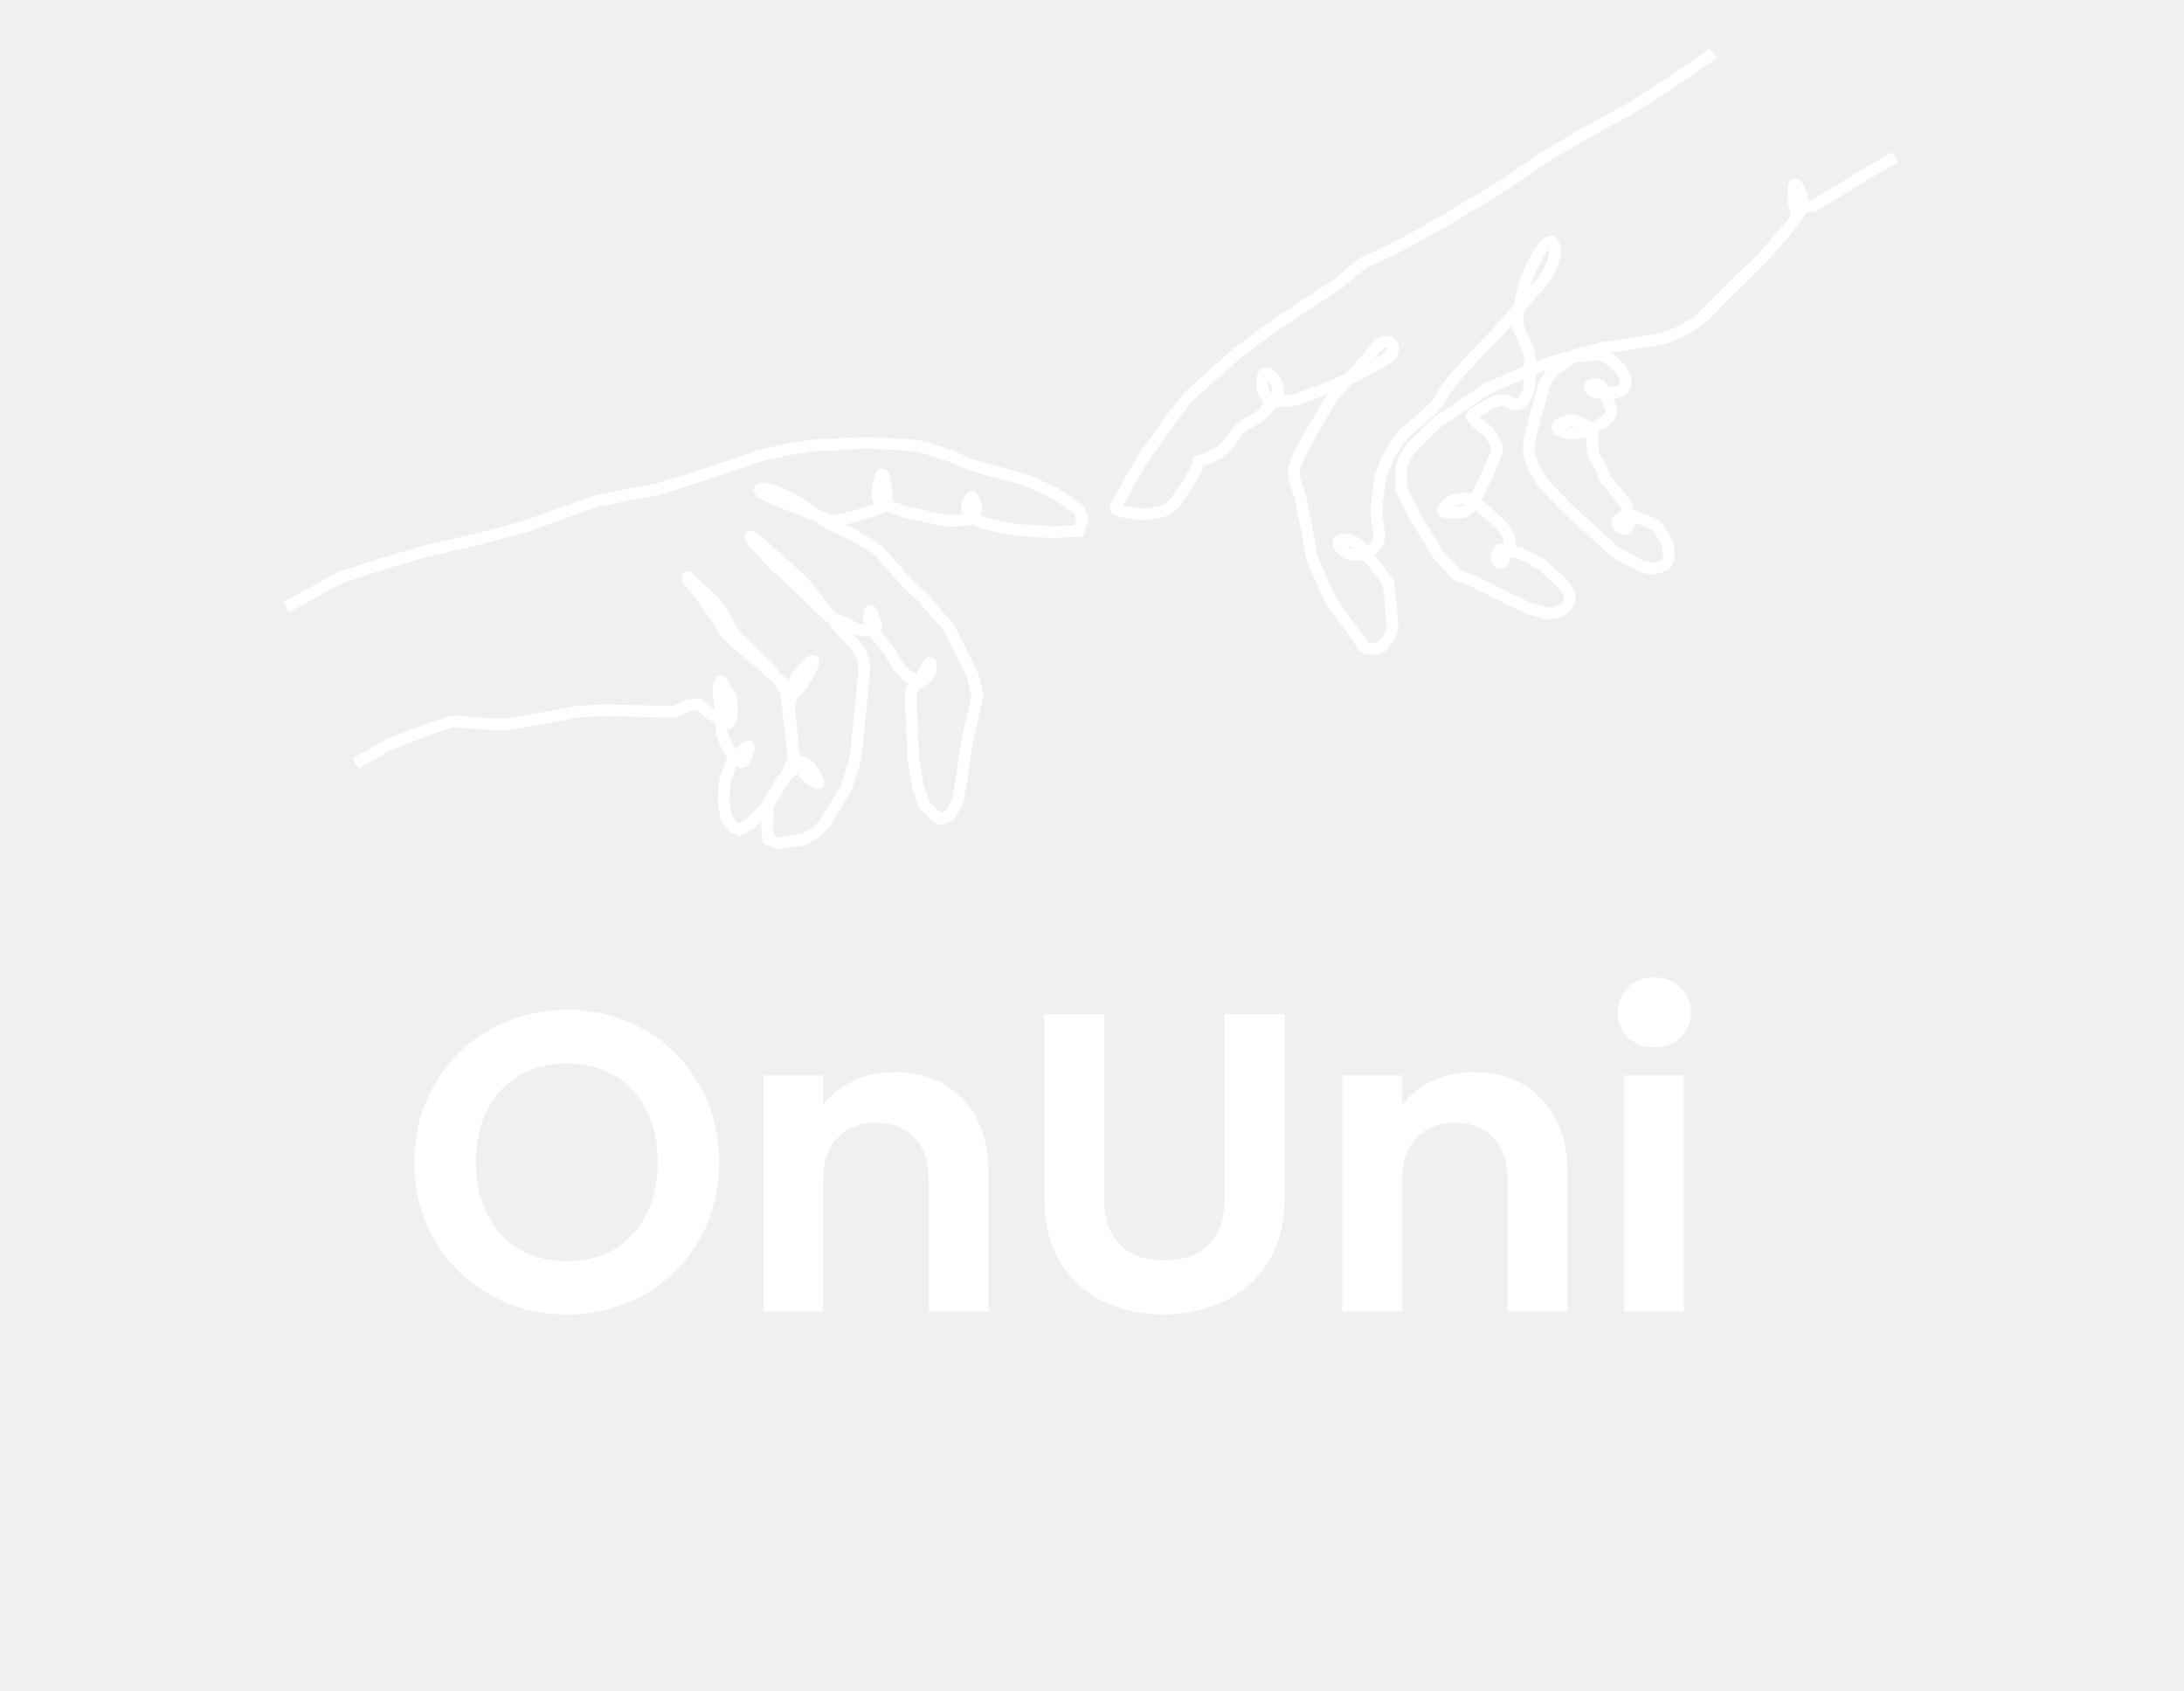
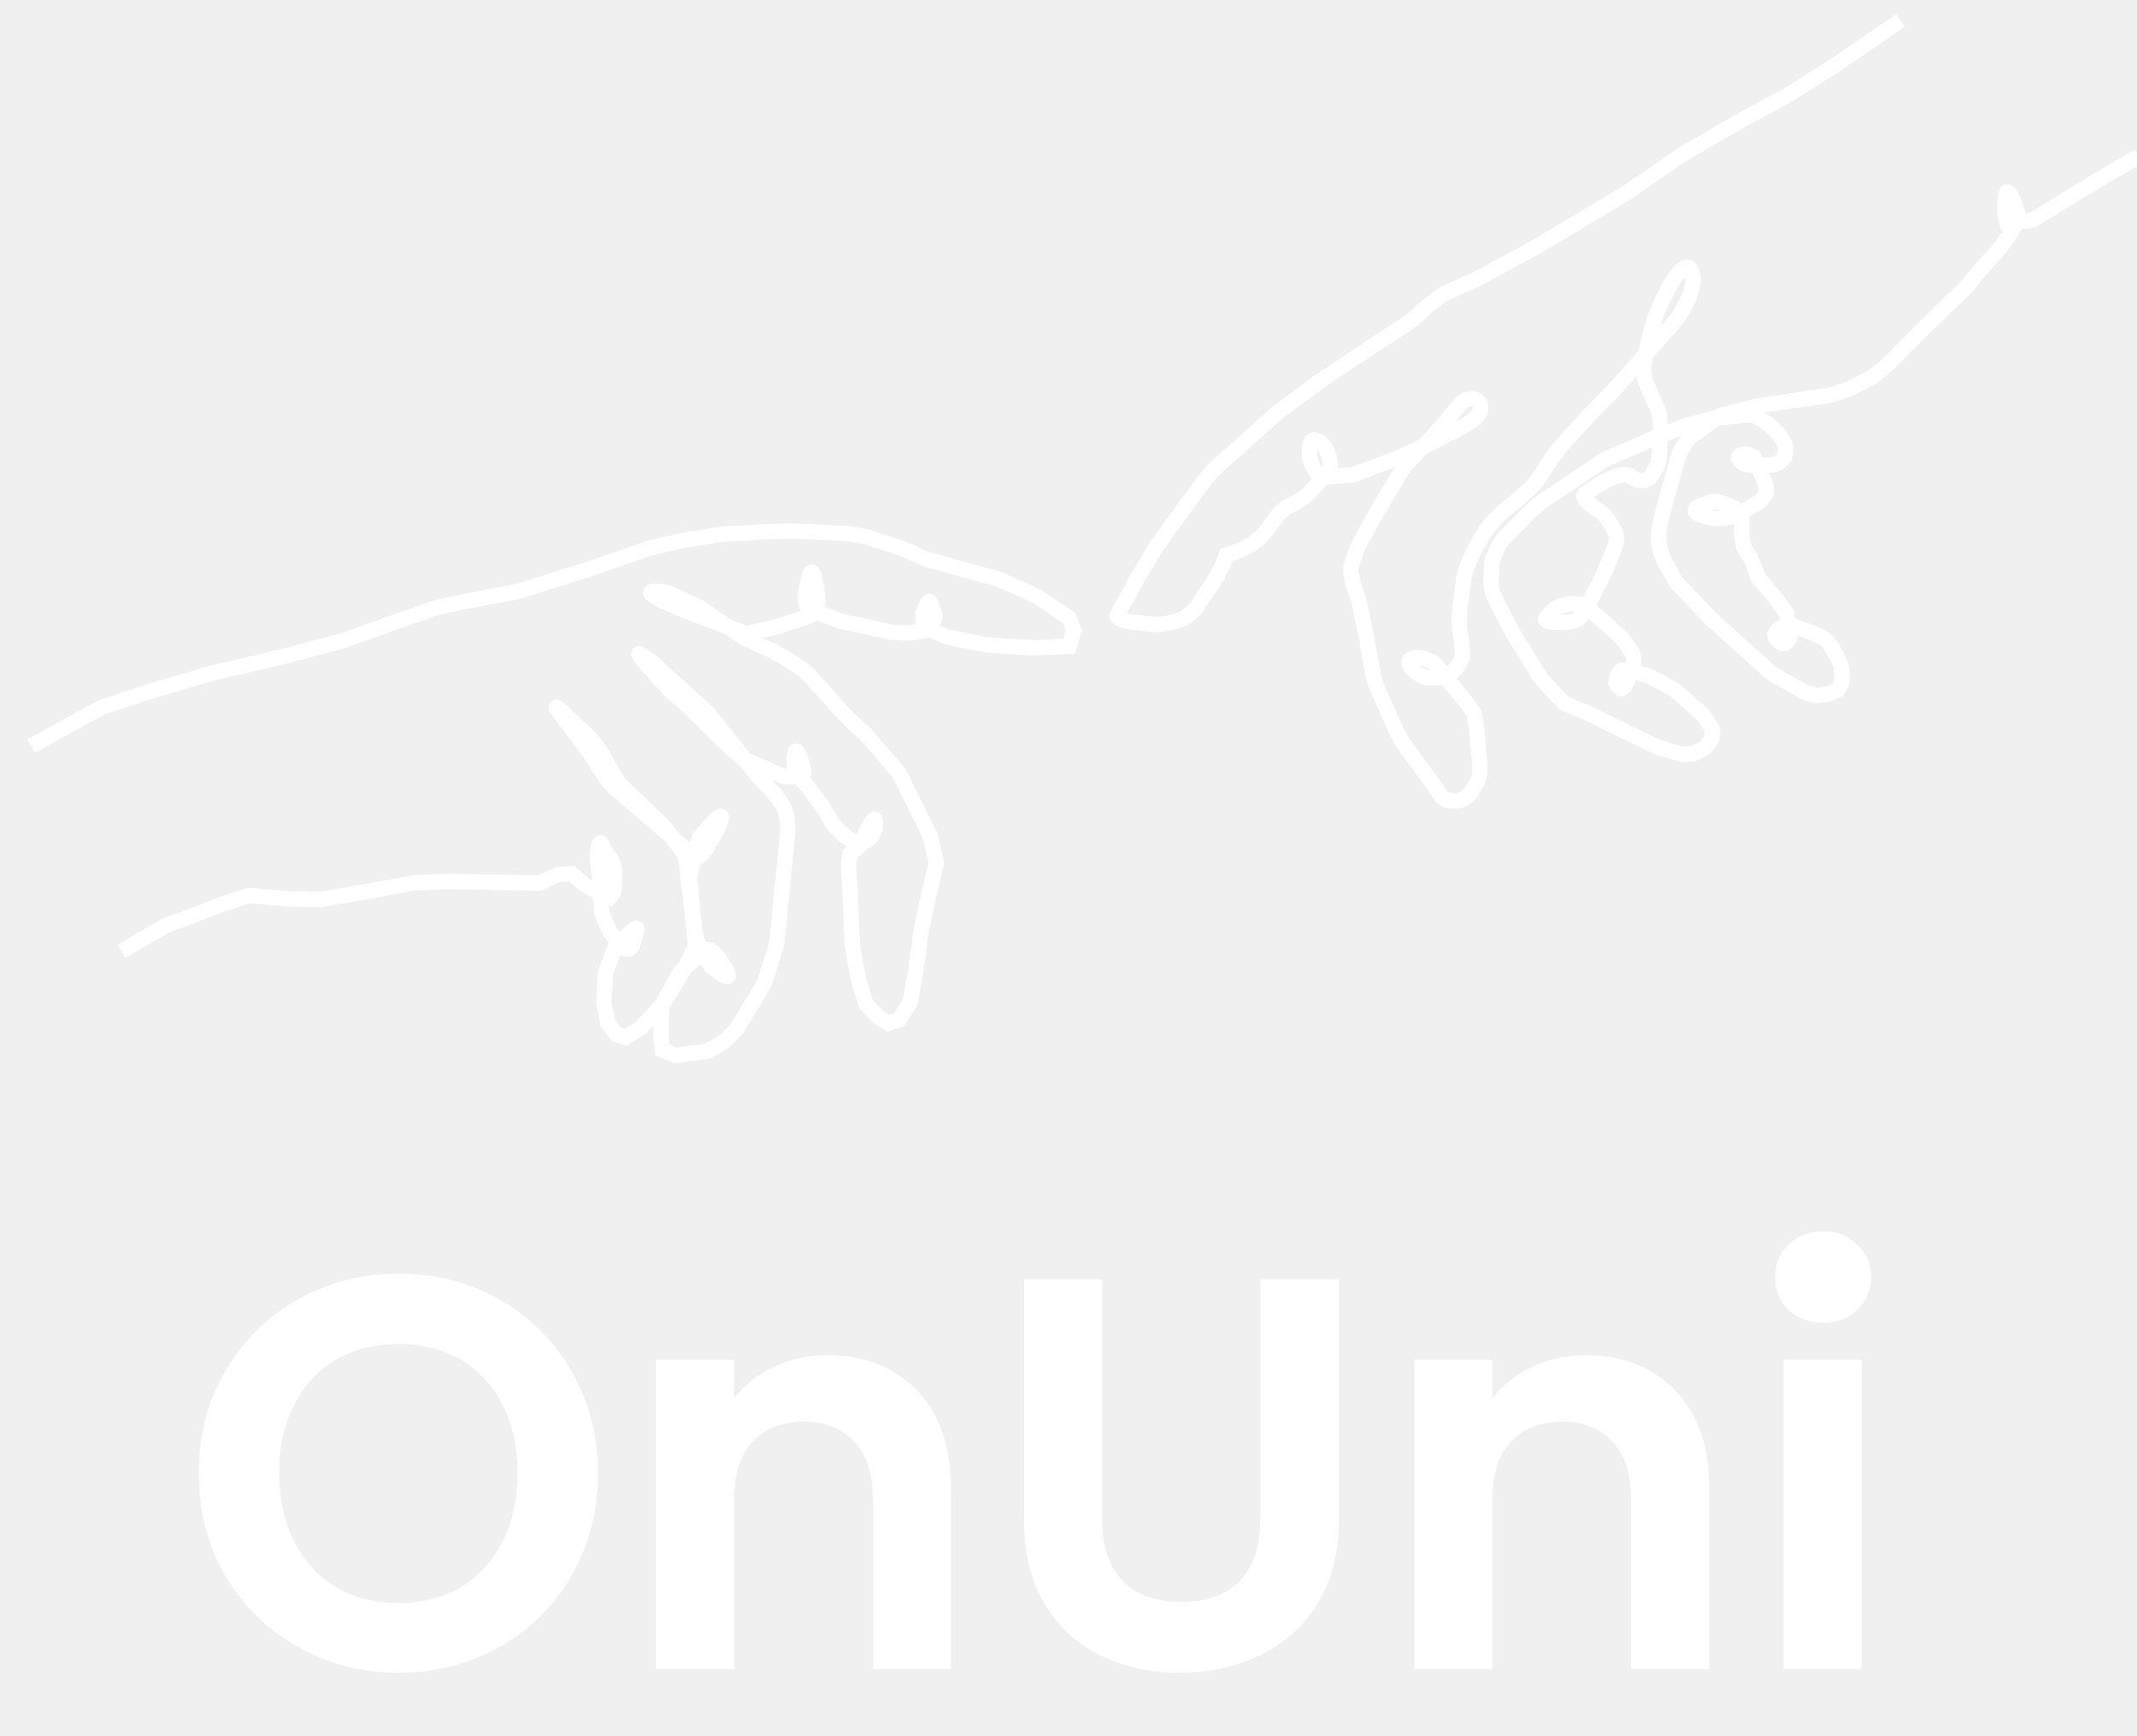
- <svg xmlns="http://www.w3.org/2000/svg" width="328" height="254" viewBox="0 0 328 254" fill="none" version="1.1" id="svg889">
+ <svg xmlns="http://www.w3.org/2000/svg" width="245" height="199" viewBox="0 0 245 199" fill="none" version="1.1" id="svg889">
  <defs id="defs893" />
-   <path d="M85.152 197.448C80.971 197.448 77.131 196.467 73.632 194.504C70.133 192.541 67.36 189.832 65.312 186.376C63.264 182.877 62.24 178.931 62.24 174.536C62.24 170.184 63.264 166.28 65.312 162.824C67.36 159.325 70.133 156.595 73.632 154.632C77.131 152.669 80.971 151.688 85.152 151.688C89.376 151.688 93.216 152.669 96.672 154.632C100.171 156.595 102.923 159.325 104.928 162.824C106.976 166.28 108 170.184 108 174.536C108 178.931 106.976 182.877 104.928 186.376C102.923 189.832 100.171 192.541 96.672 194.504C93.173 196.467 89.333 197.448 85.152 197.448ZM85.152 189.448C87.84 189.448 90.208 188.851 92.256 187.656C94.304 186.419 95.904 184.669 97.056 182.408C98.208 180.147 98.784 177.523 98.784 174.536C98.784 171.549 98.208 168.947 97.056 166.728C95.904 164.467 94.304 162.739 92.256 161.544C90.208 160.349 87.84 159.752 85.152 159.752C82.464 159.752 80.075 160.349 77.984 161.544C75.936 162.739 74.336 164.467 73.184 166.728C72.032 168.947 71.456 171.549 71.456 174.536C71.456 177.523 72.032 180.147 73.184 182.408C74.336 184.669 75.936 186.419 77.984 187.656C80.075 188.851 82.464 189.448 85.152 189.448ZM134.314 161.032C138.538 161.032 141.951 162.376 144.554 165.064C147.157 167.709 148.458 171.421 148.458 176.2V197H139.498V177.416C139.498 174.6 138.794 172.445 137.386 170.952C135.978 169.416 134.058 168.648 131.626 168.648C129.151 168.648 127.189 169.416 125.738 170.952C124.33 172.445 123.626 174.6 123.626 177.416V197H114.666V161.544H123.626V165.96C124.821 164.424 126.335 163.229 128.17 162.376C130.047 161.48 132.095 161.032 134.314 161.032ZM165.811 152.328V179.976C165.811 183.005 166.6 185.331 168.179 186.952C169.757 188.531 171.976 189.32 174.835 189.32C177.736 189.32 179.976 188.531 181.555 186.952C183.133 185.331 183.923 183.005 183.923 179.976V152.328H192.947V179.912C192.947 183.709 192.115 186.931 190.451 189.576C188.829 192.179 186.632 194.141 183.859 195.464C181.128 196.787 178.077 197.448 174.707 197.448C171.379 197.448 168.349 196.787 165.619 195.464C162.931 194.141 160.797 192.179 159.219 189.576C157.64 186.931 156.851 183.709 156.851 179.912V152.328H165.811ZM221.252 161.032C225.476 161.032 228.889 162.376 231.492 165.064C234.094 167.709 235.396 171.421 235.396 176.2V197H226.436V177.416C226.436 174.6 225.732 172.445 224.324 170.952C222.916 169.416 220.996 168.648 218.564 168.648C216.089 168.648 214.126 169.416 212.676 170.952C211.268 172.445 210.564 174.6 210.564 177.416V197H201.604V161.544H210.564V165.96C211.758 164.424 213.273 163.229 215.108 162.376C216.985 161.48 219.033 161.032 221.252 161.032ZM248.46 157.32C246.881 157.32 245.559 156.829 244.492 155.848C243.468 154.824 242.956 153.565 242.956 152.072C242.956 150.579 243.468 149.341 244.492 148.36C245.559 147.336 246.881 146.824 248.46 146.824C250.039 146.824 251.34 147.336 252.364 148.36C253.431 149.341 253.964 150.579 253.964 152.072C253.964 153.565 253.431 154.824 252.364 155.848C251.34 156.829 250.039 157.32 248.46 157.32ZM252.876 161.544V197H243.916V161.544H252.876Z" fill="white" id="path883" />
-   <path d="M284.622 23.59L280.021 26.286L272.486 30.874C271.567 31.039 270.524 31.077 269.531 31.166C269.31 30.411 269.168 29.523 269.443 27.93C269.505 27.221 270.266 27.969 270.847 30.526C269.752 33.598 267.021 35.721 265.106 38.318L259.583 43.719L256.014 47.323C253.856 49.245 253.683 48.992 252.859 49.56C251.292 50.341 249.66 51.084 247.11 51.282C244.889 51.63 242.46 51.966 240.815 52.229L236.58 53.334L233.218 55.76C232.122 57.269 232.029 57.297 231.531 59.207C231.036 61.089 230.5 62.658 230.121 64.297C229.629 66.246 229.2 67.629 230.246 70L231.59 72.358L235.518 76.518L242.596 82.898L246.401 85.055L247.816 85.414L249.226 85.166L250.116 84.785L250.559 84.02C250.559 84.02 250.723 83.218 250.529 82.133C250.373 81.451 249.878 80.548 249.209 79.51C248.857 78.962 248.489 78.758 247.153 78.18C245.782 77.883 244.569 76.691 243.304 77.866C243.04 78.121 242.708 78.342 243.127 78.944C243.623 79.498 244.076 79.647 244.454 79.124C245.232 78.076 244.337 77.027 244.277 75.979L242.906 74.092L240.979 71.879C240.491 70.32 240.22 69.648 239.627 68.835C238.902 67.777 239.26 65.96 239.057 64.477C238.251 63.802 237.284 63.424 236.226 63.129C235.756 63.054 235.312 63.294 234.208 63.719C232.831 64.55 235.385 65.044 236.314 65.106C238.12 64.957 238.436 64.862 239.323 64.297C239.955 63.764 240.864 63.596 241.681 62.653C242.09 62.158 242.108 61.537 241.358 59.984L240.499 58.059C239.854 57.623 238.763 57.563 238.743 58.164C239.236 59.322 240.609 58.821 241.623 58.995C242.911 58.946 243.414 58.942 244.012 58.096C244.074 57.447 244.622 57.009 243.2 55.226C242.546 54.671 242.629 54.437 240.364 53.18L235.96 53.603L232.864 54.412L228.846 56.003L223.449 58.34C221.583 59.59 220.245 60.484 217.851 62.092C216.556 62.881 215.202 63.849 213.576 65.645C211.405 67.776 211.387 67.752 210.51 69.958C210.389 72.582 210.326 72.514 210.594 73.785L212.868 78.225L216.23 83.617L218.796 86.313L221.627 87.481L226.14 89.728L229.767 91.435L232.333 92.154L233.66 92.064L234.987 91.345L235.695 90.356L235.784 89.278L234.722 87.661L231.36 84.695L228.352 83.078L225.697 82.539C225.319 82.472 224.94 82.391 224.724 83.976C225.108 84.772 225.491 84.874 225.874 83.976C227.246 81.643 226.582 80.555 226.582 80.555C226.071 79.787 225.837 79.13 224.547 78.046L222.512 76.248L220.92 74.99C220.217 74.922 219.599 74.746 218.58 75.079C217.811 75.329 217.783 75.29 216.672 76.496C216.453 77.103 217.871 76.985 218.615 77.004C221.072 77.11 221.088 75.535 221.747 74.53L223.132 71.845L224.459 68.7C224.936 67.451 224.786 67.147 224.691 66.802C223.382 64.193 222.903 64.441 222.214 63.836C221.114 62.975 220.859 62.665 221.097 62.32C222.064 61.723 222.161 61.514 224.016 60.523C226.599 59.589 226.159 60.372 227.113 60.702C228.387 60.994 228.769 60.156 228.794 60.163C229.484 58.896 229.574 59.216 229.69 57.591L229.767 54.232C229.802 52.493 228.765 51.237 228.263 49.739C227.663 48.541 227.977 47.296 228.109 46.257C228.558 44.632 228.523 43.868 229.458 41.382C232.091 35.169 233.152 36.395 233.152 36.395C234.467 37.994 232.25 41.625 231.272 42.73L224.724 50.099C223.043 51.866 223.445 51.283 219.681 55.4C217.878 57.351 217.072 58.493 216.131 60.11C215.256 61.484 214.377 62.097 214.377 62.097C213.309 63.138 212.556 63.663 211.984 64.117C210.33 65.533 209.75 66.529 209.153 67.532C208.227 69.181 207.316 70.832 207.206 72.564C207.029 74.204 206.643 75.579 206.764 77.596C206.907 78.772 207.264 79.861 207.029 81.191C206.191 83.144 204.783 83.353 204.11 83.347C203.385 83.444 202.754 83.375 202.064 82.951C199.189 80.682 202.863 80.619 204.11 81.909C206.652 85.133 207.725 86.33 208.466 87.494C209.024 91.149 208.843 91.258 209.085 93.066C209.185 94.068 209.08 95.014 208.533 95.838C208.163 96.322 207.934 96.921 207.295 97.186C206.886 97.5 206.406 97.561 205.879 97.456C205.133 97.464 204.74 97.115 204.463 96.647C203.314 94.85 202.702 94.215 200.836 91.57C199.801 90.317 199.202 88.674 198.403 86.942C197.999 85.921 197.215 84.538 196.899 83.168L196.147 78.944L195.262 74.631C194.913 73.398 194.529 72.728 194.408 71.729C194.074 70.784 194.668 69.63 195.085 68.43L196.678 65.465L198.182 62.859L200.394 59.175L202.782 56.658C204.214 55.2 205.547 53.545 207.08 51.71C208.851 50.704 209.226 52.166 209.226 52.166C209.17 52.853 209.267 53.266 207.56 54.322L204.021 56.209L199.42 58.276L194.554 60.073L191.369 60.343C190.42 60.133 190.426 59.934 189.908 59.038C189.623 58.274 189.456 58.152 189.606 56.997C189.675 55.445 190.859 56.174 191.436 57.029C191.704 57.675 192.133 58.385 191.9 59.624C190.251 61.017 190.106 62.41 186.945 63.803C184.837 65.208 185.157 67.824 180.066 69.28C179.282 71.736 177.537 73.765 176.594 75.35C175.013 77.072 173.901 76.942 172.59 77.237C171.713 77.334 170.813 77.11 169.958 77.057C167.535 76.86 167.525 76.271 167.525 76.271C168.135 74.79 168.432 74.648 168.41 74.631C169.43 72.82 169.3 72.953 169.693 72.204L172.004 68.346L175.178 63.937C176.084 62.712 176.642 61.879 178.54 59.534L182.168 56.299L185.884 52.974L190.75 49.38L196.642 45.441L201.325 42.392L203.214 40.647L204.994 39.315L208.71 37.698L215.788 33.834L221.362 30.509L226.14 27.633L232.245 23.41L239.057 19.456L244.366 16.58L249.94 13.076L257.333 8" stroke="white" stroke-width="0.96" id="path885" style="stroke:#ffffff;stroke-opacity:1;stroke-width:1.76;stroke-miterlimit:4;stroke-dasharray:none" />
-   <path d="M43 91.206L51.072 86.769L57.088 84.792L63.812 82.815L71.598 81.018L79.03 79.041L83.827 77.307C85.537 76.649 86.433 76.435 89.647 75.267L94.955 74.189L98.848 73.47L102.616 72.273L106.697 70.995L110.527 69.695L113.952 68.479L118.136 67.539L120.637 67.179C122.525 66.7 124.52 66.924 126.19 66.666C128.907 66.561 130.358 66.537 130.358 66.537L135.628 66.78C135.628 66.78 138.515 66.94 139.724 67.539C141.303 68.023 142.546 68.25 145.386 69.695L150.518 71.133L153.88 72.032L158.304 74.009L162.02 76.525L162.551 77.963L162.02 79.76L157.95 79.94L152.464 79.58L148.041 78.682C144.866 77.401 145.294 77.237 145.261 75.915C145.742 74.804 145.93 74.387 146.094 74.728L146.625 76.166C146.375 78.373 145.391 77.889 144.325 78.142C143.266 78.319 142.509 78.189 141.67 78.142L139.193 77.603L135.831 76.884L133 75.806C132.564 75.23 131.753 75.984 131.761 73.829C131.945 72.813 132.007 72.7 132.115 72.212C132.408 71 132.72 70.374 133.177 74.009C133.36 75.106 132.931 75.84 132.115 76.345L128.222 77.603L125.037 78.322L118.313 75.806C117.083 75.31 111.224 72.921 115.695 73.537C116.579 73.826 117.658 74.368 119.684 75.312L124.86 78.861L128.045 80.299C130.177 81.547 131.324 82.078 132.564 83.439C134.154 85.221 134.844 85.977 135.831 87.129C136.781 88.041 137.021 88.41 138.652 89.814L142.544 94.308L144.148 97.552L146.094 101.506L146.802 104.562L145.917 108.336L145.033 112.469L144.502 116.603L143.794 120.557L142.555 122.534L141.317 122.983L140.166 122.264L138.751 120.827L137.866 117.951L137.158 113.997L136.893 107.707C136.892 106.332 136.562 105.628 136.893 103.58L138.043 102.585C138.043 102.585 140.303 97.166 139.724 100.877C138.677 103.052 137.558 101.964 137.136 102.076C136.147 101.376 135.826 101.131 134.945 100.127L133.708 98.092L131.761 95.486C130.936 94.7 130.689 94.134 130.523 93.599C130.475 91.823 130.614 91.018 131.23 92.7C131.383 93.102 131.659 93.939 131.584 94.317C130.732 94.41 130.504 94.977 129.018 94.587L124.595 92.61C121.554 90.057 119.192 87.087 116.366 84.972C114.749 83.047 110.512 78.796 114.066 81.467L120.613 87.398L126.453 94.767L128.311 96.744C128.659 97.32 129.118 97.637 129.461 98.631C129.988 100.321 129.696 101.197 129.549 103.214L128.488 113.907L127.072 118.4L123.975 123.522C121.93 125.899 121.778 125.284 120.702 126.128L116.897 126.668L115.393 126.039L115.216 124.241L115.305 120.916L117.428 117.142L119.508 115.278C120.03 114.868 120.34 113.852 121.542 115.143C122.314 116.079 124.497 119.378 120.967 116.423L119.729 114.626C119.289 113.369 119.284 113.171 119.109 112.559L118.49 106.089L119.596 101.776C123.572 96.93 121.777 100.4 121.587 100.967C120.742 102.314 120.493 102.753 120.348 103.034C117.71 106.003 118.991 103.154 118.313 103.214L109.643 95.755C108.345 94.287 107.802 92.898 106.407 91.066L103.771 87.566C102.392 85.773 103.834 87.126 105.838 89.106C108.186 90.827 108.996 93.401 110.527 95.576L115.659 100.518L118.048 103.753L118.667 109.144L119.198 114.087L118.048 116.513L115.393 120.826L112.916 123.522L111.147 124.601L110.085 124.241L109.112 122.893L108.669 120.647L108.846 117.232L109.908 114.446L111.147 113.098C111.804 112.603 113.106 110.971 112.12 113.368C111.971 114.668 111.309 114.597 110.808 114.229C109.097 112.325 110.055 113.278 109.554 112.739C109.146 111.99 108.731 111.284 108.404 110.043L108.255 106.608C108.029 105.568 108.109 105.061 107.911 104.224L107.961 103.214C108.375 101.236 108.25 102.816 109.465 104.112C109.993 105.139 109.95 105.844 109.908 106.539C109.902 108.187 109.623 108.251 109.377 108.515L106.723 107.257L104.953 105.82L103.449 105.91L101.326 106.898L90.709 106.718L86.978 106.861L82.923 107.617L76.199 108.785L72.306 108.695L67.971 108.336L64.962 109.324L58.327 111.84L53.372 114.716" stroke="white" stroke-width="0.96" id="path887" style="stroke:#ffffff;stroke-opacity:1;stroke-width:1.76;stroke-miterlimit:4;stroke-dasharray:none" />
+   <path d="m 45.704,191.789 c -4.181,0 -8.021,-0.981 -11.52,-2.944 -3.499,-1.963 -6.272,-4.672 -8.32,-8.128 -2.048,-3.499 -3.072,-7.445 -3.072,-11.84 0,-4.352 1.024,-8.256 3.072,-11.712 2.048,-3.499 4.821,-6.229 8.32,-8.192 3.499,-1.963 7.339,-2.944 11.52,-2.944 4.224,0 8.064,0.981 11.52,2.944 3.499,1.963 6.251,4.693 8.256,8.192 2.048,3.456 3.072,7.36 3.072,11.712 0,4.395 -1.024,8.341 -3.072,11.84 -2.005,3.456 -4.757,6.165 -8.256,8.128 -3.499,1.963 -7.339,2.944 -11.52,2.944 z m 0,-8 c 2.688,0 5.056,-0.597 7.104,-1.792 2.048,-1.237 3.648,-2.987 4.8,-5.248 1.152,-2.261 1.728,-4.885 1.728,-7.872 0,-2.987 -0.576,-5.589 -1.728,-7.808 -1.152,-2.261 -2.752,-3.989 -4.8,-5.184 -2.048,-1.195 -4.416,-1.792 -7.104,-1.792 -2.688,0 -5.077,0.597 -7.168,1.792 -2.048,1.195 -3.648,2.923 -4.8,5.184 -1.152,2.219 -1.728,4.821 -1.728,7.808 0,2.987 0.576,5.611 1.728,7.872 1.152,2.261 2.752,4.011 4.8,5.248 2.091,1.195 4.48,1.792 7.168,1.792 z m 49.162,-28.416 c 4.224,0 7.637,1.344 10.24,4.032 2.603,2.645 3.904,6.357 3.904,11.136 v 20.8 h -8.96 v -19.584 c 0,-2.816 -0.704,-4.971 -2.112,-6.464 -1.408,-1.536 -3.328,-2.304 -5.76,-2.304 -2.475,0 -4.437,0.768 -5.888,2.304 -1.408,1.493 -2.112,3.648 -2.112,6.464 v 19.584 h -8.96 v -35.456 h 8.96 v 4.416 c 1.195,-1.536 2.709,-2.731 4.544,-3.584 1.877,-0.896 3.925,-1.344 6.144,-1.344 z m 31.497,-8.704 v 27.648 c 0,3.029 0.789,5.355 2.368,6.976 1.578,1.579 3.797,2.368 6.656,2.368 2.901,0 5.141,-0.789 6.72,-2.368 1.578,-1.621 2.368,-3.947 2.368,-6.976 v -27.648 h 9.024 v 27.584 c 0,3.797 -0.832,7.019 -2.496,9.664 -1.622,2.603 -3.819,4.565 -6.592,5.888 -2.731,1.323 -5.782,1.984 -9.152,1.984 -3.328,0 -6.358,-0.661 -9.088,-1.984 -2.688,-1.323 -4.822,-3.285 -6.4,-5.888 -1.579,-2.645 -2.368,-5.867 -2.368,-9.664 v -27.584 z m 55.441,8.704 c 4.224,0 7.637,1.344 10.24,4.032 2.602,2.645 3.904,6.357 3.904,11.136 v 20.8 h -8.96 v -19.584 c 0,-2.816 -0.704,-4.971 -2.112,-6.464 -1.408,-1.536 -3.328,-2.304 -5.76,-2.304 -2.475,0 -4.438,0.768 -5.888,2.304 -1.408,1.493 -2.112,3.648 -2.112,6.464 v 19.584 h -8.96 v -35.456 h 8.96 v 4.416 c 1.194,-1.536 2.709,-2.731 4.544,-3.584 1.877,-0.896 3.925,-1.344 6.144,-1.344 z m 27.208,-3.712 c -1.579,0 -2.901,-0.491 -3.968,-1.472 -1.024,-1.024 -1.536,-2.283 -1.536,-3.776 0,-1.493 0.512,-2.731 1.536,-3.712 1.067,-1.024 2.389,-1.536 3.968,-1.536 1.579,0 2.88,0.512 3.904,1.536 1.067,0.981 1.6,2.219 1.6,3.712 0,1.493 -0.533,2.752 -1.6,3.776 -1.024,0.981 -2.325,1.472 -3.904,1.472 z m 4.416,4.224 v 35.456 h -8.96 v -35.456 z" fill="white" id="path883" style="fill:#ffffff;fill-opacity:1" />
+   <path d="m 245.174,17.931 -4.601,2.696 -7.535,4.588 c -0.919,0.165 -1.962,0.203 -2.955,0.291 -0.221,-0.755 -0.363,-1.643 -0.088,-3.235 0.062,-0.709 0.823,0.038 1.404,2.595 -1.095,3.072 -3.826,5.196 -5.741,7.793 l -5.523,5.401 -3.569,3.604 c -2.158,1.922 -2.331,1.669 -3.155,2.236 -1.567,0.781 -3.199,1.524 -5.749,1.723 -2.221,0.347 -4.65,0.683 -6.295,0.947 l -4.235,1.105 -3.362,2.426 c -1.096,1.508 -1.189,1.537 -1.687,3.446 -0.495,1.883 -1.031,3.451 -1.41,5.09 -0.492,1.949 -0.921,3.332 0.125,5.703 l 1.344,2.358 3.928,4.16 7.078,6.38 3.805,2.157 1.415,0.359 1.41,-0.249 0.89,-0.38 0.443,-0.765 c 0,0 0.164,-0.802 -0.03,-1.887 -0.156,-0.682 -0.651,-1.585 -1.32,-2.623 -0.352,-0.548 -0.72,-0.752 -2.056,-1.329 -1.371,-0.297 -2.584,-1.489 -3.849,-0.315 -0.264,0.255 -0.596,0.476 -0.177,1.078 0.496,0.553 0.949,0.703 1.327,0.18 0.778,-1.048 -0.117,-2.097 -0.177,-3.145 l -1.371,-1.887 -1.927,-2.212 c -0.488,-1.559 -0.759,-2.231 -1.352,-3.044 -0.725,-1.058 -0.367,-2.875 -0.57,-4.358 -0.806,-0.675 -1.773,-1.053 -2.831,-1.348 -0.47,-0.074 -0.914,0.166 -2.018,0.591 -1.377,0.831 1.177,1.324 2.106,1.386 1.806,-0.149 2.122,-0.244 3.009,-0.809 0.632,-0.533 1.541,-0.701 2.358,-1.644 0.409,-0.495 0.427,-1.116 -0.323,-2.67 l -0.859,-1.924 c -0.645,-0.437 -1.736,-0.496 -1.756,0.105 0.493,1.157 1.866,0.656 2.88,0.831 1.288,-0.05 1.791,-0.053 2.389,-0.899 0.062,-0.65 0.61,-1.087 -0.812,-2.87 -0.654,-0.555 -0.571,-0.789 -2.836,-2.046 l -4.404,0.423 -3.096,0.809 -4.018,1.591 -5.397,2.336 c -1.866,1.251 -3.204,2.144 -5.598,3.752 -1.295,0.789 -2.649,1.757 -4.275,3.553 -2.171,2.131 -2.189,2.108 -3.066,4.313 -0.121,2.624 -0.184,2.556 0.084,3.827 l 2.274,4.44 3.362,5.392 2.566,2.696 2.831,1.168 4.513,2.247 3.627,1.707 2.566,0.719 1.327,-0.09 1.327,-0.719 0.708,-0.989 0.089,-1.078 -1.062,-1.617 -3.362,-2.966 -3.008,-1.617 -2.655,-0.539 c -0.378,-0.067 -0.757,-0.148 -0.973,1.438 0.384,0.795 0.767,0.898 1.15,0 1.372,-2.333 0.708,-3.421 0.708,-3.421 -0.511,-0.768 -0.745,-1.425 -2.035,-2.51 l -2.035,-1.797 -1.592,-1.258 c -0.703,-0.068 -1.321,-0.244 -2.34,0.088 -0.769,0.25 -0.797,0.212 -1.908,1.418 -0.219,0.607 1.199,0.489 1.943,0.508 2.457,0.106 2.473,-1.469 3.132,-2.474 l 1.385,-2.685 1.327,-3.145 c 0.477,-1.249 0.327,-1.553 0.232,-1.898 -1.309,-2.609 -1.788,-2.361 -2.477,-2.965 -1.1,-0.861 -1.355,-1.172 -1.117,-1.516 0.967,-0.596 1.064,-0.806 2.919,-1.797 2.583,-0.934 2.143,-0.151 3.097,0.18 1.274,0.292 1.656,-0.546 1.681,-0.539 0.69,-1.267 0.78,-0.947 0.896,-2.572 l 0.077,-3.358 c 0.035,-1.74 -1.002,-2.995 -1.504,-4.493 -0.6,-1.198 -0.286,-2.443 -0.154,-3.482 0.449,-1.625 0.414,-2.389 1.349,-4.875 2.633,-6.213 3.694,-4.987 3.694,-4.987 1.315,1.599 -0.902,5.23 -1.88,6.335 l -6.548,7.369 c -1.681,1.767 -1.279,1.184 -5.043,5.302 -1.803,1.951 -2.609,3.092 -3.55,4.71 -0.875,1.374 -1.754,1.987 -1.754,1.987 -1.068,1.041 -1.821,1.566 -2.393,2.02 -1.654,1.416 -2.234,2.412 -2.831,3.415 -0.926,1.649 -1.837,3.3 -1.947,5.032 -0.177,1.64 -0.563,3.015 -0.442,5.032 0.143,1.176 0.5,2.265 0.265,3.594 -0.838,1.954 -2.246,2.163 -2.919,2.157 -0.725,0.097 -1.356,0.028 -2.046,-0.397 -2.875,-2.268 0.799,-2.331 2.046,-1.041 2.542,3.224 3.615,4.42 4.356,5.585 0.558,3.655 0.377,3.764 0.619,5.571 0.1,1.003 -0.005,1.949 -0.552,2.772 -0.37,0.483 -0.599,1.083 -1.238,1.348 -0.409,0.314 -0.889,0.375 -1.416,0.27 -0.746,0.009 -1.139,-0.341 -1.416,-0.809 -1.149,-1.797 -1.761,-2.432 -3.627,-5.077 -1.035,-1.253 -1.634,-2.896 -2.433,-4.628 -0.404,-1.021 -1.188,-2.403 -1.504,-3.774 l -0.752,-4.223 -0.885,-4.313 c -0.349,-1.233 -0.733,-1.903 -0.854,-2.902 -0.334,-0.945 0.26,-2.099 0.677,-3.299 l 1.593,-2.965 1.504,-2.606 2.212,-3.684 2.388,-2.516 c 1.432,-1.458 2.765,-3.113 4.298,-4.949 1.771,-1.006 2.146,0.456 2.146,0.456 -0.056,0.687 0.041,1.1 -1.666,2.157 l -3.539,1.887 -4.601,2.067 -4.866,1.797 -3.185,0.27 c -0.949,-0.209 -0.943,-0.409 -1.461,-1.305 -0.285,-0.763 -0.452,-0.886 -0.302,-2.041 0.069,-1.552 1.253,-0.823 1.83,0.032 0.268,0.646 0.697,1.356 0.464,2.595 -1.649,1.393 -1.794,2.786 -4.955,4.179 -2.108,1.406 -1.788,4.021 -6.879,5.477 -0.784,2.457 -2.529,4.486 -3.472,6.07 -1.581,1.722 -2.693,1.592 -4.004,1.887 -0.877,0.097 -1.777,-0.127 -2.632,-0.18 -2.423,-0.197 -2.433,-0.786 -2.433,-0.786 0.61,-1.481 0.907,-1.623 0.885,-1.64 1.02,-1.811 0.89,-1.677 1.283,-2.426 l 2.311,-3.859 3.174,-4.409 c 0.906,-1.226 1.464,-2.058 3.362,-4.403 l 3.628,-3.235 3.716,-3.325 4.866,-3.595 5.892,-3.938 4.683,-3.05 1.889,-1.745 1.78,-1.331 3.716,-1.617 7.078,-3.864 5.574,-3.325 4.778,-2.876 6.105,-4.223 6.812,-3.954 5.309,-2.876 5.574,-3.505 7.393,-5.076" stroke="white" stroke-width="0.96" id="path885" style="fill:none;fill-opacity:1;stroke:#ffffff;stroke-width:1.76;stroke-miterlimit:4;stroke-dasharray:none;stroke-opacity:1" />
+   <path d="m 3.552,85.547 8.072,-4.437 6.016,-1.977 6.724,-1.977 7.786,-1.797 7.432,-1.977 4.797,-1.734 c 1.709,-0.659 2.606,-0.873 5.82,-2.041 l 5.309,-1.078 3.893,-0.719 3.768,-1.196 4.081,-1.278 3.83,-1.3 3.425,-1.216 4.184,-0.94 2.501,-0.359 c 1.888,-0.479 3.883,-0.256 5.553,-0.513 2.717,-0.105 4.168,-0.13 4.168,-0.13 l 5.27,0.243 c 0,0 2.887,0.16 4.096,0.759 1.579,0.484 2.822,0.712 5.662,2.157 l 5.132,1.438 3.362,0.899 4.424,1.977 3.716,2.516 0.531,1.438 -0.531,1.797 -4.07,0.18 -5.486,-0.359 -4.423,-0.899 c -3.175,-1.281 -2.747,-1.444 -2.78,-2.767 0.481,-1.111 0.669,-1.528 0.833,-1.187 l 0.531,1.438 c -0.25,2.208 -1.234,1.723 -2.3,1.977 -1.059,0.176 -1.816,0.047 -2.655,0 l -2.477,-0.539 -3.362,-0.719 -2.831,-1.078 c -0.436,-0.576 -1.247,0.177 -1.239,-1.977 0.184,-1.016 0.246,-1.13 0.354,-1.617 0.293,-1.211 0.605,-1.838 1.062,1.797 0.183,1.097 -0.246,1.831 -1.062,2.336 l -3.893,1.258 -3.185,0.719 -6.724,-2.516 c -1.23,-0.496 -7.089,-2.885 -2.618,-2.269 0.884,0.288 1.963,0.831 3.989,1.775 l 5.176,3.55 3.185,1.438 c 2.132,1.248 3.279,1.778 4.519,3.14 1.59,1.782 2.28,2.538 3.267,3.69 0.95,0.912 1.19,1.282 2.821,2.686 l 3.892,4.493 1.604,3.245 1.946,3.954 0.708,3.056 -0.885,3.774 -0.884,4.133 -0.531,4.134 -0.708,3.954 -1.239,1.977 -1.238,0.449 -1.151,-0.719 -1.415,-1.437 -0.885,-2.876 -0.708,-3.954 -0.265,-6.29 c -10e-4,-1.375 -0.331,-2.079 0,-4.127 l 1.15,-0.995 c 0,0 2.26,-5.419 1.681,-1.708 -1.047,2.175 -2.166,1.087 -2.588,1.199 -0.989,-0.7 -1.31,-0.945 -2.191,-1.949 l -1.237,-2.035 -1.947,-2.606 c -0.825,-0.786 -1.072,-1.352 -1.238,-1.887 -0.048,-1.776 0.091,-2.58 0.707,-0.899 0.153,0.402 0.429,1.239 0.354,1.617 -0.852,0.092 -1.08,0.66 -2.566,0.27 l -4.423,-1.977 c -3.041,-2.553 -5.403,-5.523 -8.229,-7.638 -1.617,-1.925 -5.854,-6.176 -2.3,-3.505 l 6.547,5.931 5.84,7.369 1.858,1.977 c 0.348,0.576 0.807,0.893 1.15,1.887 0.527,1.69 0.235,2.566 0.088,4.583 l -1.061,10.693 -1.416,4.493 -3.097,5.122 c -2.045,2.377 -2.197,1.762 -3.273,2.606 l -3.805,0.54 -1.504,-0.629 -0.177,-1.798 0.089,-3.325 2.123,-3.774 2.08,-1.864 c 0.522,-0.41 0.832,-1.426 2.034,-0.135 0.772,0.936 2.955,4.235 -0.575,1.28 l -1.238,-1.797 c -0.44,-1.257 -0.445,-1.455 -0.62,-2.067 l -0.619,-6.47 1.106,-4.313 c 3.976,-4.846 2.181,-1.376 1.991,-0.809 -0.845,1.347 -1.094,1.786 -1.239,2.067 -2.638,2.969 -1.357,0.12 -2.035,0.18 l -8.67,-7.459 c -1.298,-1.468 -1.841,-2.857 -3.236,-4.689 l -2.636,-3.5 c -1.379,-1.793 0.063,-0.44 2.067,1.54 2.348,1.722 3.158,4.295 4.689,6.47 l 5.132,4.942 2.389,3.235 0.619,5.391 0.531,4.943 -1.15,2.426 -2.655,4.313 -2.477,2.696 -1.769,1.079 -1.062,-0.36 -0.973,-1.348 -0.443,-2.246 0.177,-3.415 1.062,-2.786 1.239,-1.348 c 0.657,-0.495 1.959,-2.127 0.973,0.27 -0.149,1.3 -0.811,1.229 -1.312,0.861 -1.711,-1.904 -0.753,-0.951 -1.254,-1.49 -0.408,-0.749 -0.823,-1.455 -1.15,-2.696 l -0.149,-3.435 c -0.226,-1.04 -0.146,-1.547 -0.344,-2.384 l 0.05,-1.01 c 0.414,-1.978 0.289,-0.398 1.504,0.898 0.528,1.027 0.485,1.732 0.443,2.427 -0.006,1.648 -0.285,1.712 -0.531,1.976 l -2.654,-1.258 -1.77,-1.437 -1.504,0.09 -2.123,0.988 -10.617,-0.18 -3.731,0.143 -4.055,0.756 -6.724,1.168 -3.893,-0.09 -4.335,-0.359 -3.008,0.988 -6.636,2.516 -4.955,2.876" stroke="white" stroke-width="0.96" id="path887" style="fill:none;fill-opacity:1;stroke:#ffffff;stroke-width:1.76;stroke-miterlimit:4;stroke-dasharray:none;stroke-opacity:1" />
</svg>
